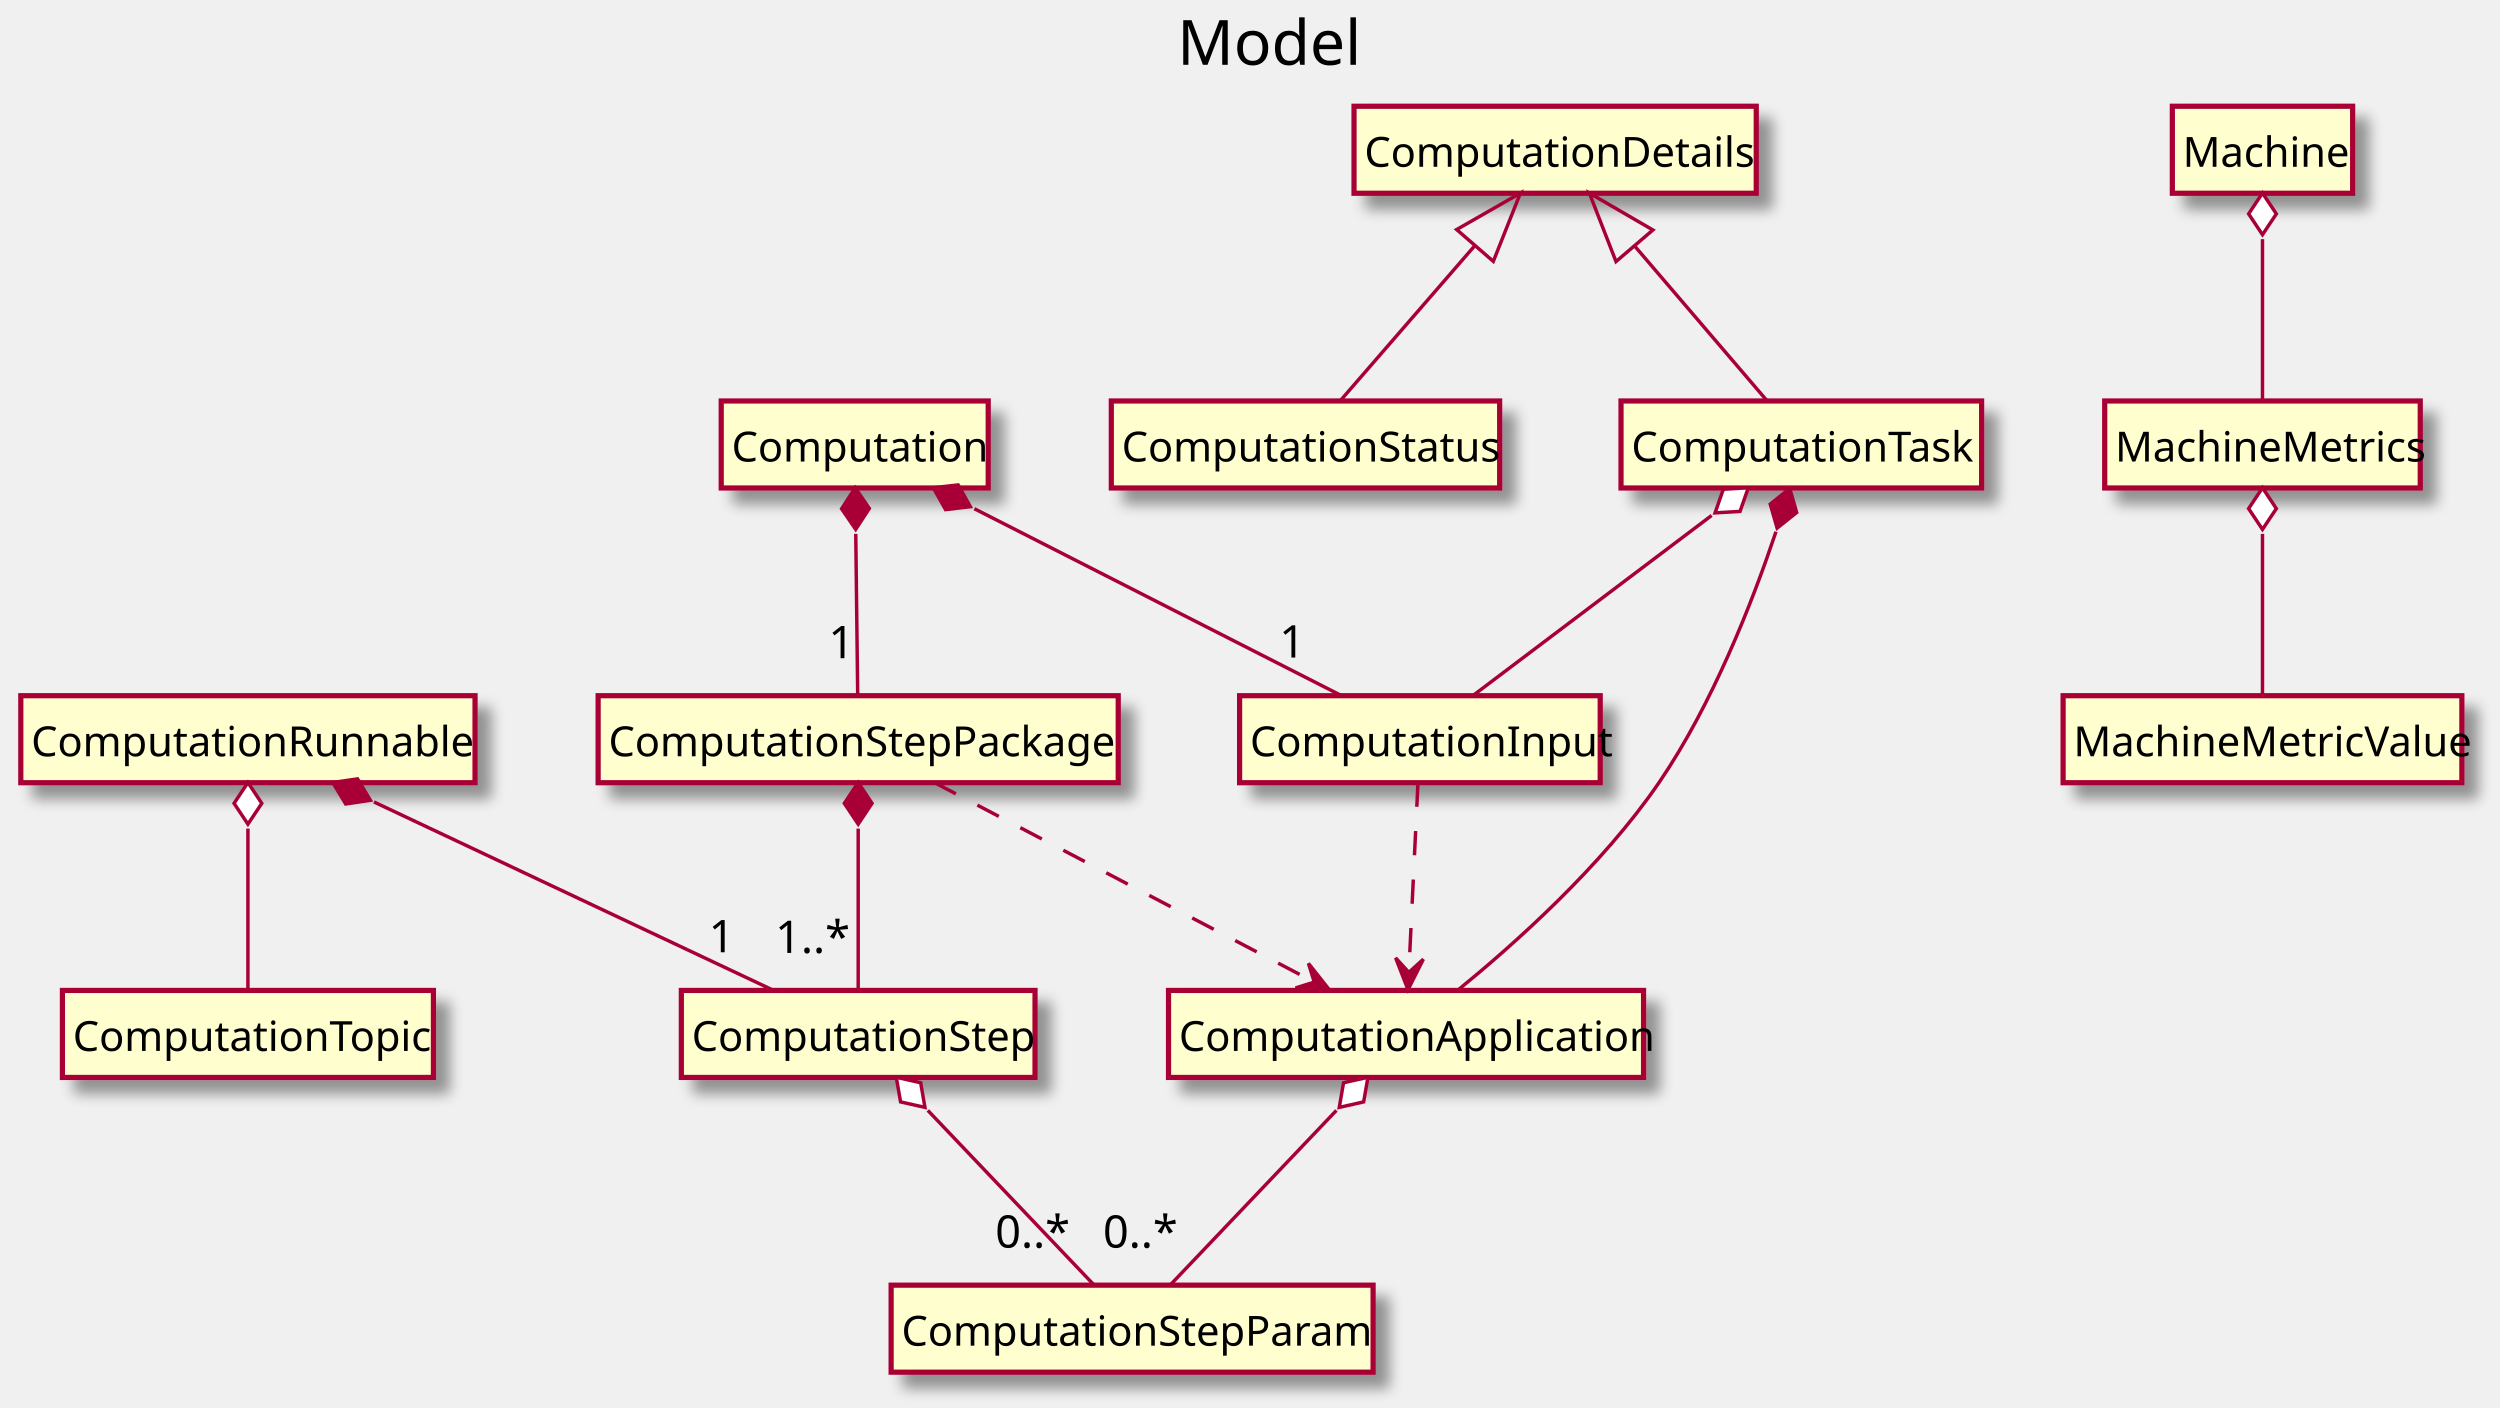
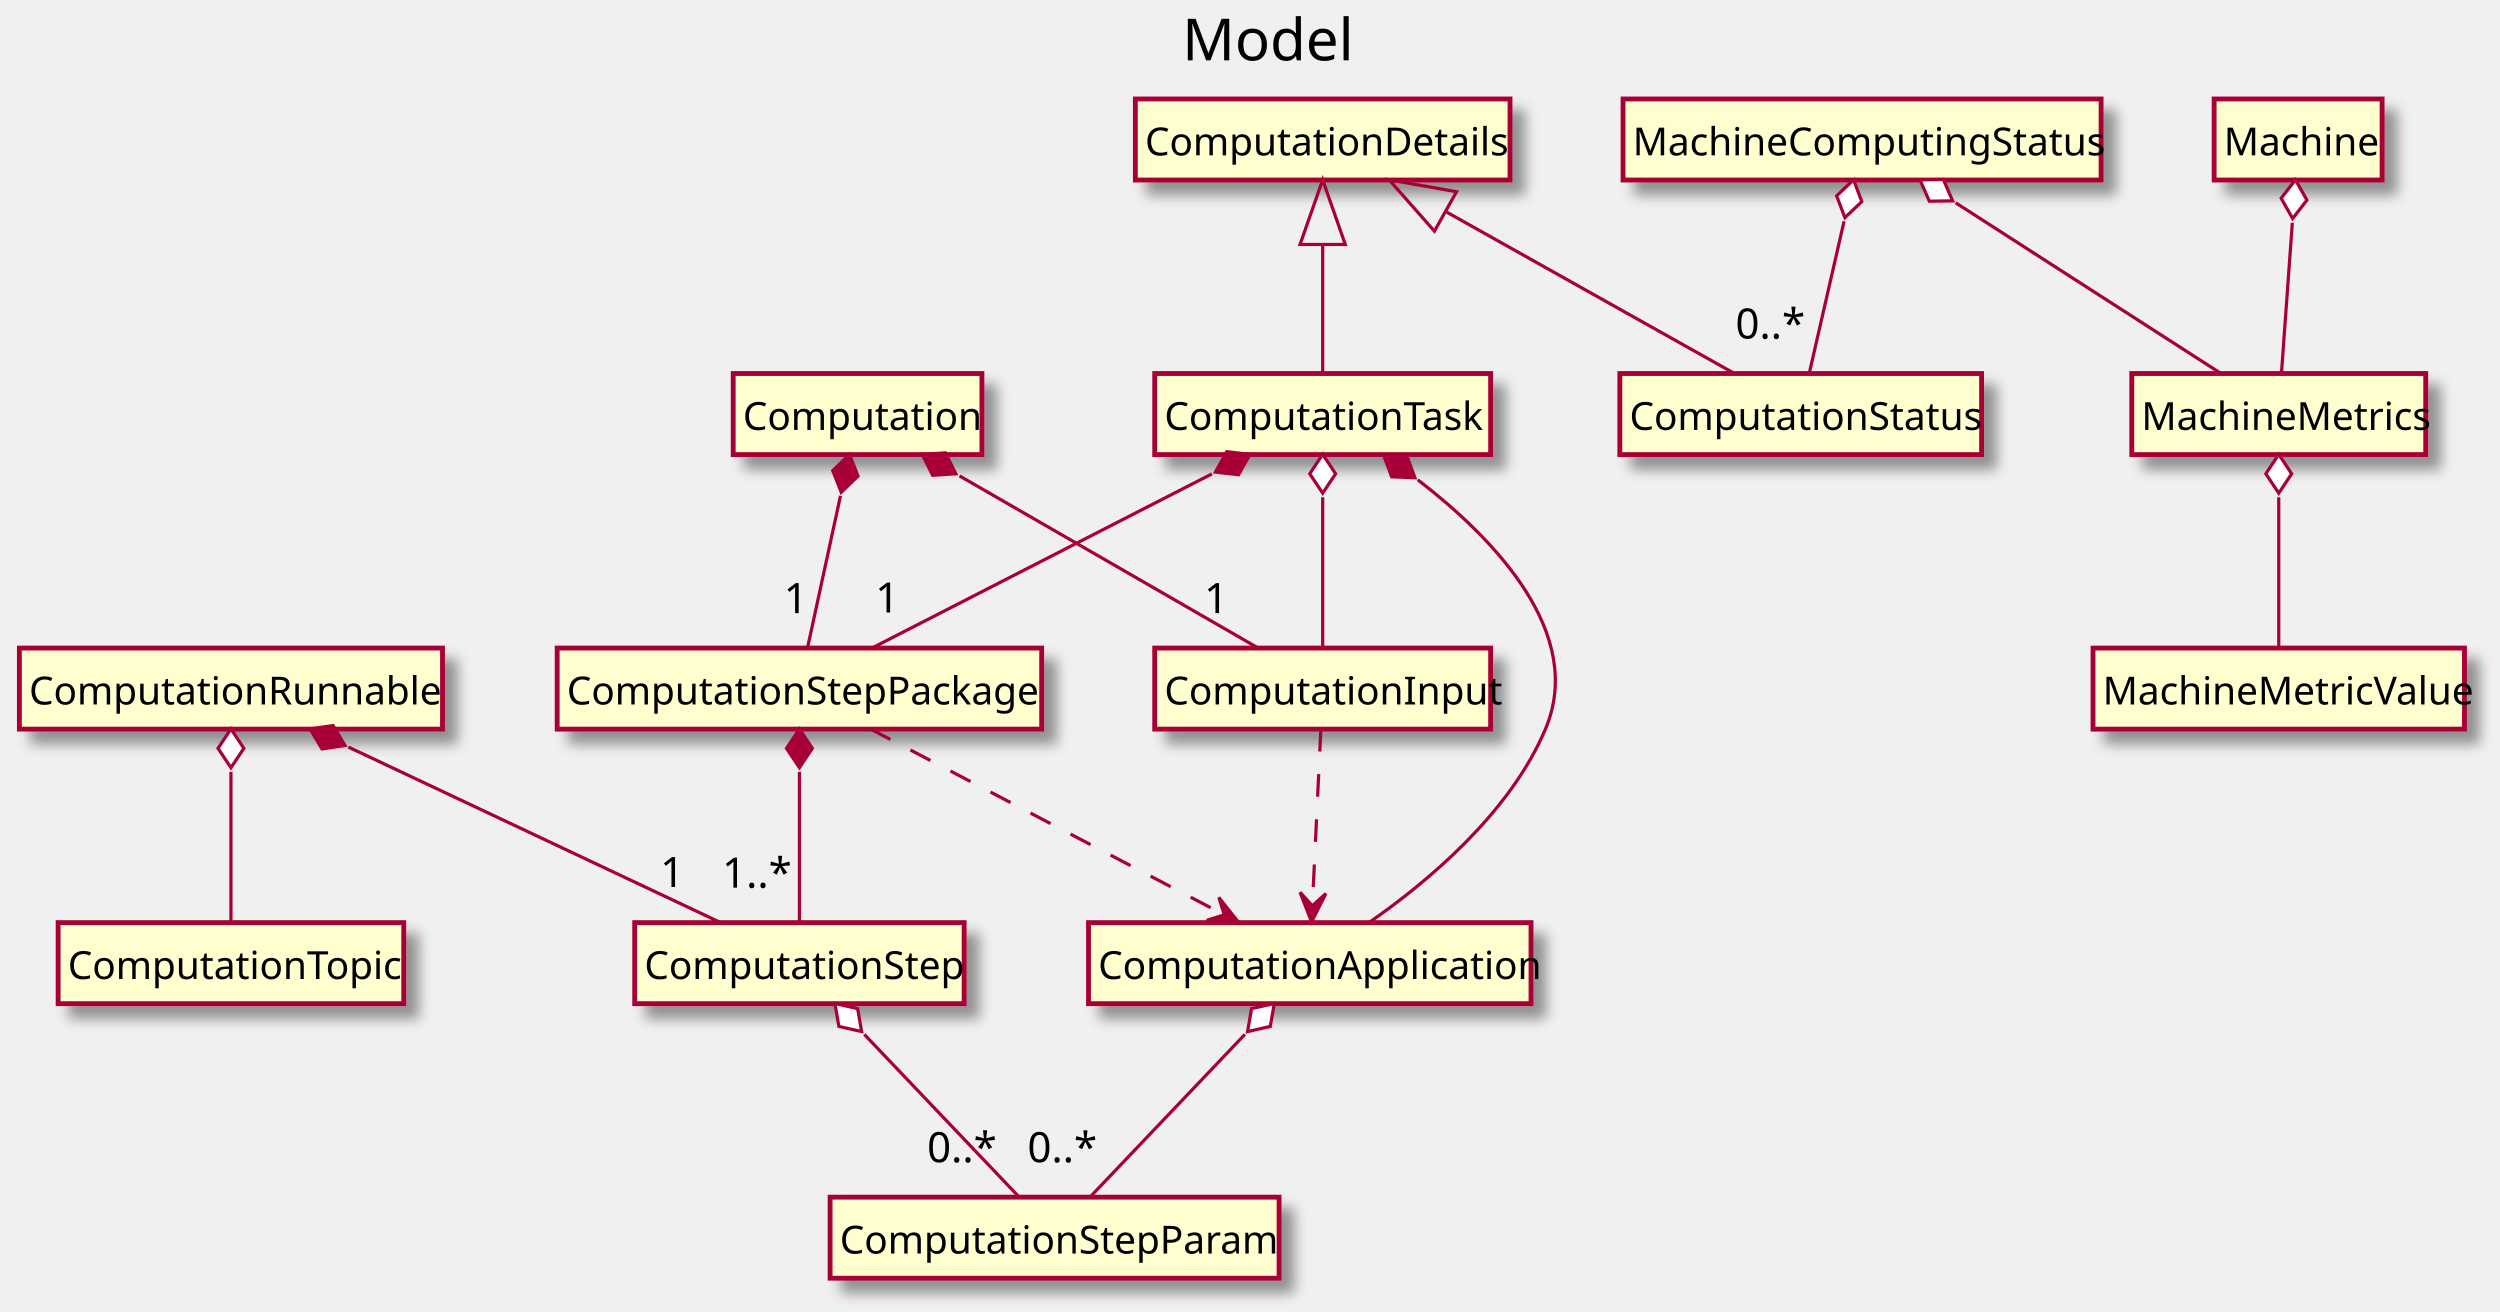
- <svg xmlns="http://www.w3.org/2000/svg" contentScriptType="application/ecmascript" contentStyleType="text/css" height="406px" preserveAspectRatio="none" style="width:721px;height:406px;" version="1.1" viewBox="0 0 721 406" width="721px" zoomAndPan="magnify">
+ <svg xmlns="http://www.w3.org/2000/svg" contentScriptType="application/ecmascript" contentStyleType="text/css" height="406px" preserveAspectRatio="none" style="width:774px;height:406px;" version="1.1" viewBox="0 0 774 406" width="774px" zoomAndPan="magnify">
  <defs>
-     <filter height="300%" id="fwu6i53m2sfi7" width="300%" x="-1" y="-1">
+     <filter height="300%" id="ftdl3nsv6ilde" width="300%" x="-1" y="-1">
      <feGaussianBlur result="blurOut" stdDeviation="2.0" />
      <feColorMatrix in="blurOut" result="blurOut2" type="matrix" values="0 0 0 0 0 0 0 0 0 0 0 0 0 0 0 0 0 0 .4 0" />
      <feOffset dx="4.0" dy="4.0" in="blurOut2" result="blurOut3" />
      <feBlend in="SourceGraphic" in2="blurOut3" mode="normal" />
    </filter>
  </defs>
  <g>
-     <text fill="#000000" font-family="sans-serif" font-size="18" lengthAdjust="spacingAndGlyphs" textLength="49" x="339.5" y="18.686">Model</text>
-     <rect fill="#FEFECE" filter="url(#fwu6i53m2sfi7)" height="25.094" id="ComputationTask" style="stroke: #A80036; stroke-width: 1.5;" width="104" x="467.5" y="115.641" />
-     <text fill="#000000" font-family="sans-serif" font-size="12" lengthAdjust="spacingAndGlyphs" textLength="98" x="470.5" y="133.098">ComputationTask</text>
-     <rect fill="#FEFECE" filter="url(#fwu6i53m2sfi7)" height="25.094" id="ComputationApplication" style="stroke: #A80036; stroke-width: 1.5;" width="137" x="337" y="285.641" />
+     <text fill="#000000" font-family="sans-serif" font-size="18" lengthAdjust="spacingAndGlyphs" textLength="49" x="366" y="18.686">Model</text>
+     <rect fill="#FEFECE" filter="url(#ftdl3nsv6ilde)" height="25.094" id="ComputationTask" style="stroke: #A80036; stroke-width: 1.5;" width="104" x="357.5" y="115.641" />
+     <text fill="#000000" font-family="sans-serif" font-size="12" lengthAdjust="spacingAndGlyphs" textLength="98" x="360.5" y="133.098">ComputationTask</text>
+     <rect fill="#FEFECE" filter="url(#ftdl3nsv6ilde)" height="25.094" id="ComputationApplication" style="stroke: #A80036; stroke-width: 1.5;" width="137" x="337" y="285.641" />
    <text fill="#000000" font-family="sans-serif" font-size="12" lengthAdjust="spacingAndGlyphs" textLength="131" x="340" y="303.098">ComputationApplication</text>
-     <rect fill="#FEFECE" filter="url(#fwu6i53m2sfi7)" height="25.094" id="ComputationInput" style="stroke: #A80036; stroke-width: 1.5;" width="104" x="357.5" y="200.641" />
+     <rect fill="#FEFECE" filter="url(#ftdl3nsv6ilde)" height="25.094" id="ComputationInput" style="stroke: #A80036; stroke-width: 1.5;" width="104" x="357.5" y="200.641" />
    <text fill="#000000" font-family="sans-serif" font-size="12" lengthAdjust="spacingAndGlyphs" textLength="98" x="360.5" y="218.098">ComputationInput</text>
-     <rect fill="#FEFECE" filter="url(#fwu6i53m2sfi7)" height="25.094" id="ComputationStep" style="stroke: #A80036; stroke-width: 1.5;" width="102" x="196.5" y="285.641" />
+     <rect fill="#FEFECE" filter="url(#ftdl3nsv6ilde)" height="25.094" id="ComputationStep" style="stroke: #A80036; stroke-width: 1.5;" width="102" x="196.5" y="285.641" />
    <text fill="#000000" font-family="sans-serif" font-size="12" lengthAdjust="spacingAndGlyphs" textLength="96" x="199.5" y="303.098">ComputationStep</text>
-     <rect fill="#FEFECE" filter="url(#fwu6i53m2sfi7)" height="25.094" id="ComputationStepPackage" style="stroke: #A80036; stroke-width: 1.5;" width="150" x="172.5" y="200.641" />
+     <rect fill="#FEFECE" filter="url(#ftdl3nsv6ilde)" height="25.094" id="ComputationStepPackage" style="stroke: #A80036; stroke-width: 1.5;" width="150" x="172.5" y="200.641" />
    <text fill="#000000" font-family="sans-serif" font-size="12" lengthAdjust="spacingAndGlyphs" textLength="144" x="175.5" y="218.098">ComputationStepPackage</text>
-     <rect fill="#FEFECE" filter="url(#fwu6i53m2sfi7)" height="25.094" id="ComputationStepParam" style="stroke: #A80036; stroke-width: 1.5;" width="139" x="257" y="370.641" />
+     <rect fill="#FEFECE" filter="url(#ftdl3nsv6ilde)" height="25.094" id="ComputationStepParam" style="stroke: #A80036; stroke-width: 1.5;" width="139" x="257" y="370.641" />
    <text fill="#000000" font-family="sans-serif" font-size="12" lengthAdjust="spacingAndGlyphs" textLength="133" x="260" y="388.098">ComputationStepParam</text>
-     <rect fill="#FEFECE" filter="url(#fwu6i53m2sfi7)" height="25.094" id="ComputationRunnable" style="stroke: #A80036; stroke-width: 1.5;" width="131" x="6" y="200.641" />
+     <rect fill="#FEFECE" filter="url(#ftdl3nsv6ilde)" height="25.094" id="ComputationRunnable" style="stroke: #A80036; stroke-width: 1.5;" width="131" x="6" y="200.641" />
    <text fill="#000000" font-family="sans-serif" font-size="12" lengthAdjust="spacingAndGlyphs" textLength="125" x="9" y="218.098">ComputationRunnable</text>
-     <rect fill="#FEFECE" filter="url(#fwu6i53m2sfi7)" height="25.094" id="ComputationTopic" style="stroke: #A80036; stroke-width: 1.5;" width="107" x="18" y="285.641" />
+     <rect fill="#FEFECE" filter="url(#ftdl3nsv6ilde)" height="25.094" id="ComputationTopic" style="stroke: #A80036; stroke-width: 1.5;" width="107" x="18" y="285.641" />
    <text fill="#000000" font-family="sans-serif" font-size="12" lengthAdjust="spacingAndGlyphs" textLength="101" x="21" y="303.098">ComputationTopic</text>
-     <rect fill="#FEFECE" filter="url(#fwu6i53m2sfi7)" height="25.094" id="Computation" style="stroke: #A80036; stroke-width: 1.5;" width="77" x="208" y="115.641" />
-     <text fill="#000000" font-family="sans-serif" font-size="12" lengthAdjust="spacingAndGlyphs" textLength="71" x="211" y="133.098">Computation</text>
-     <rect fill="#FEFECE" filter="url(#fwu6i53m2sfi7)" height="25.094" id="ComputationStatus" style="stroke: #A80036; stroke-width: 1.5;" width="112" x="320.5" y="115.641" />
-     <text fill="#000000" font-family="sans-serif" font-size="12" lengthAdjust="spacingAndGlyphs" textLength="106" x="323.5" y="133.098">ComputationStatus</text>
-     <rect fill="#FEFECE" filter="url(#fwu6i53m2sfi7)" height="25.094" id="ComputationDetails" style="stroke: #A80036; stroke-width: 1.5;" width="116" x="390.5" y="30.641" />
-     <text fill="#000000" font-family="sans-serif" font-size="12" lengthAdjust="spacingAndGlyphs" textLength="110" x="393.5" y="48.098">ComputationDetails</text>
-     <rect fill="#FEFECE" filter="url(#fwu6i53m2sfi7)" height="25.094" id="Machine" style="stroke: #A80036; stroke-width: 1.5;" width="52" x="626.5" y="30.641" />
-     <text fill="#000000" font-family="sans-serif" font-size="12" lengthAdjust="spacingAndGlyphs" textLength="46" x="629.5" y="48.098">Machine</text>
-     <rect fill="#FEFECE" filter="url(#fwu6i53m2sfi7)" height="25.094" id="MachineMetrics" style="stroke: #A80036; stroke-width: 1.5;" width="91" x="607" y="115.641" />
-     <text fill="#000000" font-family="sans-serif" font-size="12" lengthAdjust="spacingAndGlyphs" textLength="85" x="610" y="133.098">MachineMetrics</text>
-     <rect fill="#FEFECE" filter="url(#fwu6i53m2sfi7)" height="25.094" id="MachineMetricValue" style="stroke: #A80036; stroke-width: 1.5;" width="115" x="595" y="200.641" />
-     <text fill="#000000" font-family="sans-serif" font-size="12" lengthAdjust="spacingAndGlyphs" textLength="109" x="598" y="218.098">MachineMetricValue</text>
-     <path d="M471.377,70.885 C484.233,85.913 499.628,103.91 509.483,115.431 " fill="none" id="ComputationDetails-ComputationTask" style="stroke: #A80036; stroke-width: 1.0;" />
-     <polygon fill="none" points="466.054,75.43,458.372,55.682,476.692,66.33,466.054,75.43" style="stroke: #A80036; stroke-width: 1.0;" />
-     <path d="M425.301,70.885 C412.264,85.913 396.652,103.91 386.658,115.431 " fill="none" id="ComputationDetails-ComputationStatus" style="stroke: #A80036; stroke-width: 1.0;" />
-     <polygon fill="none" points="420.095,66.203,438.489,55.682,430.671,75.377,420.095,66.203" style="stroke: #A80036; stroke-width: 1.0;" />
-     <path d="M512.191,153.346 C505.368,173.711 493.922,203.04 478.5,225.641 C462.002,249.82 436.445,272.533 420.361,285.626 " fill="none" id="ComputationTask-ComputationApplication" style="stroke: #A80036; stroke-width: 1.0;" />
-     <polygon fill="#A80036" points="516.168,140.873,510.534,145.374,512.522,152.305,518.156,147.804,516.168,140.873" style="stroke: #A80036; stroke-width: 1.0;" />
-     <path d="M493.629,148.662 C472.328,164.734 442.833,186.99 425.02,200.431 " fill="none" id="ComputationTask-ComputationInput" style="stroke: #A80036; stroke-width: 1.0;" />
-     <polygon fill="#FFFFFF" points="504.205,140.682,497.006,141.102,494.626,147.909,501.825,147.489,504.205,140.682" style="stroke: #A80036; stroke-width: 1.0;" />
+     <rect fill="#FEFECE" filter="url(#ftdl3nsv6ilde)" height="25.094" id="Computation" style="stroke: #A80036; stroke-width: 1.5;" width="77" x="227" y="115.641" />
+     <text fill="#000000" font-family="sans-serif" font-size="12" lengthAdjust="spacingAndGlyphs" textLength="71" x="230" y="133.098">Computation</text>
+     <rect fill="#FEFECE" filter="url(#ftdl3nsv6ilde)" height="25.094" id="ComputationStatus" style="stroke: #A80036; stroke-width: 1.5;" width="112" x="501.5" y="115.641" />
+     <text fill="#000000" font-family="sans-serif" font-size="12" lengthAdjust="spacingAndGlyphs" textLength="106" x="504.5" y="133.098">ComputationStatus</text>
+     <rect fill="#FEFECE" filter="url(#ftdl3nsv6ilde)" height="25.094" id="ComputationDetails" style="stroke: #A80036; stroke-width: 1.5;" width="116" x="351.5" y="30.641" />
+     <text fill="#000000" font-family="sans-serif" font-size="12" lengthAdjust="spacingAndGlyphs" textLength="110" x="354.5" y="48.098">ComputationDetails</text>
+     <rect fill="#FEFECE" filter="url(#ftdl3nsv6ilde)" height="25.094" id="MachineComputingStatus" style="stroke: #A80036; stroke-width: 1.5;" width="148" x="502.5" y="30.641" />
+     <text fill="#000000" font-family="sans-serif" font-size="12" lengthAdjust="spacingAndGlyphs" textLength="142" x="505.5" y="48.098">MachineComputingStatus</text>
+     <rect fill="#FEFECE" filter="url(#ftdl3nsv6ilde)" height="25.094" id="Machine" style="stroke: #A80036; stroke-width: 1.5;" width="52" x="685.5" y="30.641" />
+     <text fill="#000000" font-family="sans-serif" font-size="12" lengthAdjust="spacingAndGlyphs" textLength="46" x="688.5" y="48.098">Machine</text>
+     <rect fill="#FEFECE" filter="url(#ftdl3nsv6ilde)" height="25.094" id="MachineMetrics" style="stroke: #A80036; stroke-width: 1.5;" width="91" x="660" y="115.641" />
+     <text fill="#000000" font-family="sans-serif" font-size="12" lengthAdjust="spacingAndGlyphs" textLength="85" x="663" y="133.098">MachineMetrics</text>
+     <rect fill="#FEFECE" filter="url(#ftdl3nsv6ilde)" height="25.094" id="MachineMetricValue" style="stroke: #A80036; stroke-width: 1.5;" width="115" x="648" y="200.641" />
+     <text fill="#000000" font-family="sans-serif" font-size="12" lengthAdjust="spacingAndGlyphs" textLength="109" x="651" y="218.098">MachineMetricValue</text>
+     <path d="M409.5,75.824 C409.5,89.709 409.5,105.149 409.5,115.431 " fill="none" id="ComputationDetails-ComputationTask" style="stroke: #A80036; stroke-width: 1.0;" />
+     <polygon fill="none" points="402.5,75.682,409.5,55.682,416.5,75.682,402.5,75.682" style="stroke: #A80036; stroke-width: 1.0;" />
+     <path d="M447.929,65.692 C476.233,81.565 513.646,102.547 536.619,115.431 " fill="none" id="ComputationDetails-ComputationStatus" style="stroke: #A80036; stroke-width: 1.0;" />
+     <polygon fill="none" points="444.099,71.57,430.079,55.682,450.947,59.359,444.099,71.57" style="stroke: #A80036; stroke-width: 1.0;" />
+     <path d="M438.917,148.528 C462.884,166.958 490.887,196.169 478.5,225.641 C467.502,251.808 441.736,273.196 423.958,285.557 " fill="none" id="ComputationTask-ComputationApplication" style="stroke: #A80036; stroke-width: 1.0;" />
+     <polygon fill="#A80036" points="428.349,140.856,430.854,147.618,438.06,147.905,435.554,141.143,428.349,140.856" style="stroke: #A80036; stroke-width: 1.0;" />
+     <path d="M409.5,153.963 C409.5,169.353 409.5,188.415 409.5,200.431 " fill="none" id="ComputationTask-ComputationInput" style="stroke: #A80036; stroke-width: 1.0;" />
+     <polygon fill="#FFFFFF" points="409.5,140.682,405.5,146.682,409.5,152.682,413.5,146.682,409.5,140.682" style="stroke: #A80036; stroke-width: 1.0;" />
    <path d="M385.422,320.236 C370.264,336.161 350.026,357.423 337.646,370.43 " fill="none" id="ComputationApplication-ComputationStepParam" style="stroke: #A80036; stroke-width: 1.0;" />
    <polygon fill="#FFFFFF" points="394.515,310.681,387.481,312.269,386.241,319.373,393.276,317.785,394.515,310.681" style="stroke: #A80036; stroke-width: 1.0;" />
    <text fill="#000000" font-family="sans-serif" font-size="13" lengthAdjust="spacingAndGlyphs" textLength="20" x="318.097" y="359.822">0..*</text>
    <path d="M408.944,225.682 C408.261,239.849 407.098,263.989 406.314,280.246 " fill="none" id="ComputationInput-ComputationApplication" style="stroke: #A80036; stroke-width: 1.0; stroke-dasharray: 7.0,7.0;" />
    <polygon fill="#A80036" points="406.064,285.431,410.494,276.634,406.305,280.437,402.503,276.248,406.064,285.431" style="stroke: #A80036; stroke-width: 1.0;" />
    <path d="M247.5,238.963 C247.5,254.353 247.5,273.415 247.5,285.431 " fill="none" id="ComputationStepPackage-ComputationStep" style="stroke: #A80036; stroke-width: 1.0;" />
    <polygon fill="#A80036" points="247.5,225.682,243.5,231.682,247.5,237.682,251.5,231.682,247.5,225.682" style="stroke: #A80036; stroke-width: 1.0;" />
    <text fill="#000000" font-family="sans-serif" font-size="13" lengthAdjust="spacingAndGlyphs" textLength="20" x="223.562" y="274.822">1..*</text>
    <path d="M269.469,225.682 C298.042,240.692 347.928,266.897 378.696,283.06 " fill="none" id="ComputationStepPackage-ComputationApplication" style="stroke: #A80036; stroke-width: 1.0; stroke-dasharray: 7.0,7.0;" />
    <polygon fill="#A80036" points="383.463,285.565,377.356,277.838,379.037,283.239,373.635,284.92,383.463,285.565" style="stroke: #A80036; stroke-width: 1.0;" />
+     <path d="M375.203,146.713 C343.526,162.943 297.373,186.589 270.095,200.565 " fill="none" id="ComputationTask-ComputationStepPackage" style="stroke: #A80036; stroke-width: 1.0;" />
+     <polygon fill="#A80036" points="386.975,140.682,379.811,139.857,376.295,146.153,383.459,146.977,386.975,140.682" style="stroke: #A80036; stroke-width: 1.0;" />
+     <text fill="#000000" font-family="sans-serif" font-size="13" lengthAdjust="spacingAndGlyphs" textLength="7" x="270.972" y="189.625">1</text>
    <path d="M267.578,320.236 C282.736,336.161 302.974,357.423 315.354,370.43 " fill="none" id="ComputationStep-ComputationStepParam" style="stroke: #A80036; stroke-width: 1.0;" />
    <polygon fill="#FFFFFF" points="258.485,310.681,259.724,317.785,266.759,319.373,265.519,312.269,258.485,310.681" style="stroke: #A80036; stroke-width: 1.0;" />
    <text fill="#000000" font-family="sans-serif" font-size="13" lengthAdjust="spacingAndGlyphs" textLength="20" x="287.028" y="359.822">0..*</text>
    <path d="M107.851,231.284 C142.287,247.523 193.054,271.465 222.953,285.565 " fill="none" id="ComputationRunnable-ComputationStep" style="stroke: #A80036; stroke-width: 1.0;" />
    <polygon fill="#A80036" points="95.972,225.682,99.692,231.859,106.825,230.8,103.105,224.623,95.972,225.682" style="stroke: #A80036; stroke-width: 1.0;" />
    <text fill="#000000" font-family="sans-serif" font-size="13" lengthAdjust="spacingAndGlyphs" textLength="7" x="204.384" y="274.625">1</text>
    <path d="M71.5,238.963 C71.5,254.353 71.5,273.415 71.5,285.431 " fill="none" id="ComputationRunnable-ComputationTopic" style="stroke: #A80036; stroke-width: 1.0;" />
    <polygon fill="#FFFFFF" points="71.5,225.682,67.5,231.682,71.5,237.682,75.5,231.682,71.5,225.682" style="stroke: #A80036; stroke-width: 1.0;" />
-     <path d="M246.799,153.963 C246.984,169.353 247.214,188.415 247.359,200.431 " fill="none" id="Computation-ComputationStepPackage" style="stroke: #A80036; stroke-width: 1.0;" />
-     <polygon fill="#A80036" points="246.639,140.682,242.712,146.73,246.784,152.681,250.711,146.633,246.639,140.682" style="stroke: #A80036; stroke-width: 1.0;" />
-     <text fill="#000000" font-family="sans-serif" font-size="13" lengthAdjust="spacingAndGlyphs" textLength="7" x="238.925" y="189.822">1</text>
-     <path d="M281.009,146.713 C312.882,162.943 359.319,186.589 386.766,200.565 " fill="none" id="Computation-ComputationInput" style="stroke: #A80036; stroke-width: 1.0;" />
-     <polygon fill="#A80036" points="269.164,140.682,272.695,146.969,279.857,146.128,276.326,139.84,269.164,140.682" style="stroke: #A80036; stroke-width: 1.0;" />
-     <text fill="#000000" font-family="sans-serif" font-size="13" lengthAdjust="spacingAndGlyphs" textLength="7" x="368.945" y="189.625">1</text>
-     <path d="M652.5,68.963 C652.5,84.353 652.5,103.415 652.5,115.431 " fill="none" id="Machine-MachineMetrics" style="stroke: #A80036; stroke-width: 1.0;" />
-     <polygon fill="#FFFFFF" points="652.5,55.682,648.5,61.682,652.5,67.682,656.5,61.682,652.5,55.682" style="stroke: #A80036; stroke-width: 1.0;" />
-     <path d="M652.5,153.963 C652.5,169.353 652.5,188.415 652.5,200.431 " fill="none" id="MachineMetrics-MachineMetricValue" style="stroke: #A80036; stroke-width: 1.0;" />
-     <polygon fill="#FFFFFF" points="652.5,140.682,648.5,146.682,652.5,152.682,656.5,146.682,652.5,140.682" style="stroke: #A80036; stroke-width: 1.0;" />
+     <path d="M260.22,153.488 C256.865,168.959 252.672,188.291 250.04,200.431 " fill="none" id="Computation-ComputationStepPackage" style="stroke: #A80036; stroke-width: 1.0;" />
+     <polygon fill="#A80036" points="262.997,140.682,257.816,145.697,260.454,152.409,265.634,147.393,262.997,140.682" style="stroke: #A80036; stroke-width: 1.0;" />
+     <text fill="#000000" font-family="sans-serif" font-size="13" lengthAdjust="spacingAndGlyphs" textLength="7" x="242.662" y="189.822">1</text>
+     <path d="M297.079,147.343 C325.106,163.497 365.22,186.618 389.183,200.431 " fill="none" id="Computation-ComputationInput" style="stroke: #A80036; stroke-width: 1.0;" />
+     <polygon fill="#A80036" points="285.523,140.682,288.723,147.144,295.919,146.675,292.719,140.213,285.523,140.682" style="stroke: #A80036; stroke-width: 1.0;" />
+     <text fill="#000000" font-family="sans-serif" font-size="13" lengthAdjust="spacingAndGlyphs" textLength="7" x="372.805" y="189.822">1</text>
+     <path d="M709.706,68.963 C708.593,84.353 707.215,103.415 706.347,115.431 " fill="none" id="Machine-MachineMetrics" style="stroke: #A80036; stroke-width: 1.0;" />
+     <polygon fill="#FFFFFF" points="710.666,55.682,706.244,61.378,709.801,67.65,714.223,61.954,710.666,55.682" style="stroke: #A80036; stroke-width: 1.0;" />
+     <path d="M705.5,153.963 C705.5,169.353 705.5,188.415 705.5,200.431 " fill="none" id="MachineMetrics-MachineMetricValue" style="stroke: #A80036; stroke-width: 1.0;" />
+     <polygon fill="#FFFFFF" points="705.5,140.682,701.5,146.682,705.5,152.682,709.5,146.682,705.5,140.682" style="stroke: #A80036; stroke-width: 1.0;" />
+     <path d="M605.468,62.779 C630.54,78.911 666.025,101.742 687.3,115.431 " fill="none" id="MachineComputingStatus-MachineMetrics" style="stroke: #A80036; stroke-width: 1.0;" />
+     <polygon fill="#FFFFFF" points="594.437,55.682,597.319,62.292,604.529,62.174,601.647,55.564,594.437,55.682" style="stroke: #A80036; stroke-width: 1.0;" />
+     <path d="M570.927,68.488 C567.385,83.959 562.96,103.291 560.181,115.431 " fill="none" id="MachineComputingStatus-ComputationStatus" style="stroke: #A80036; stroke-width: 1.0;" />
+     <polygon fill="#FFFFFF" points="573.858,55.682,568.62,60.638,571.181,67.379,576.419,62.423,573.858,55.682" style="stroke: #A80036; stroke-width: 1.0;" />
+     <text fill="#000000" font-family="sans-serif" font-size="13" lengthAdjust="spacingAndGlyphs" textLength="20" x="537.299" y="104.822">0..*</text>
  </g>
</svg>
